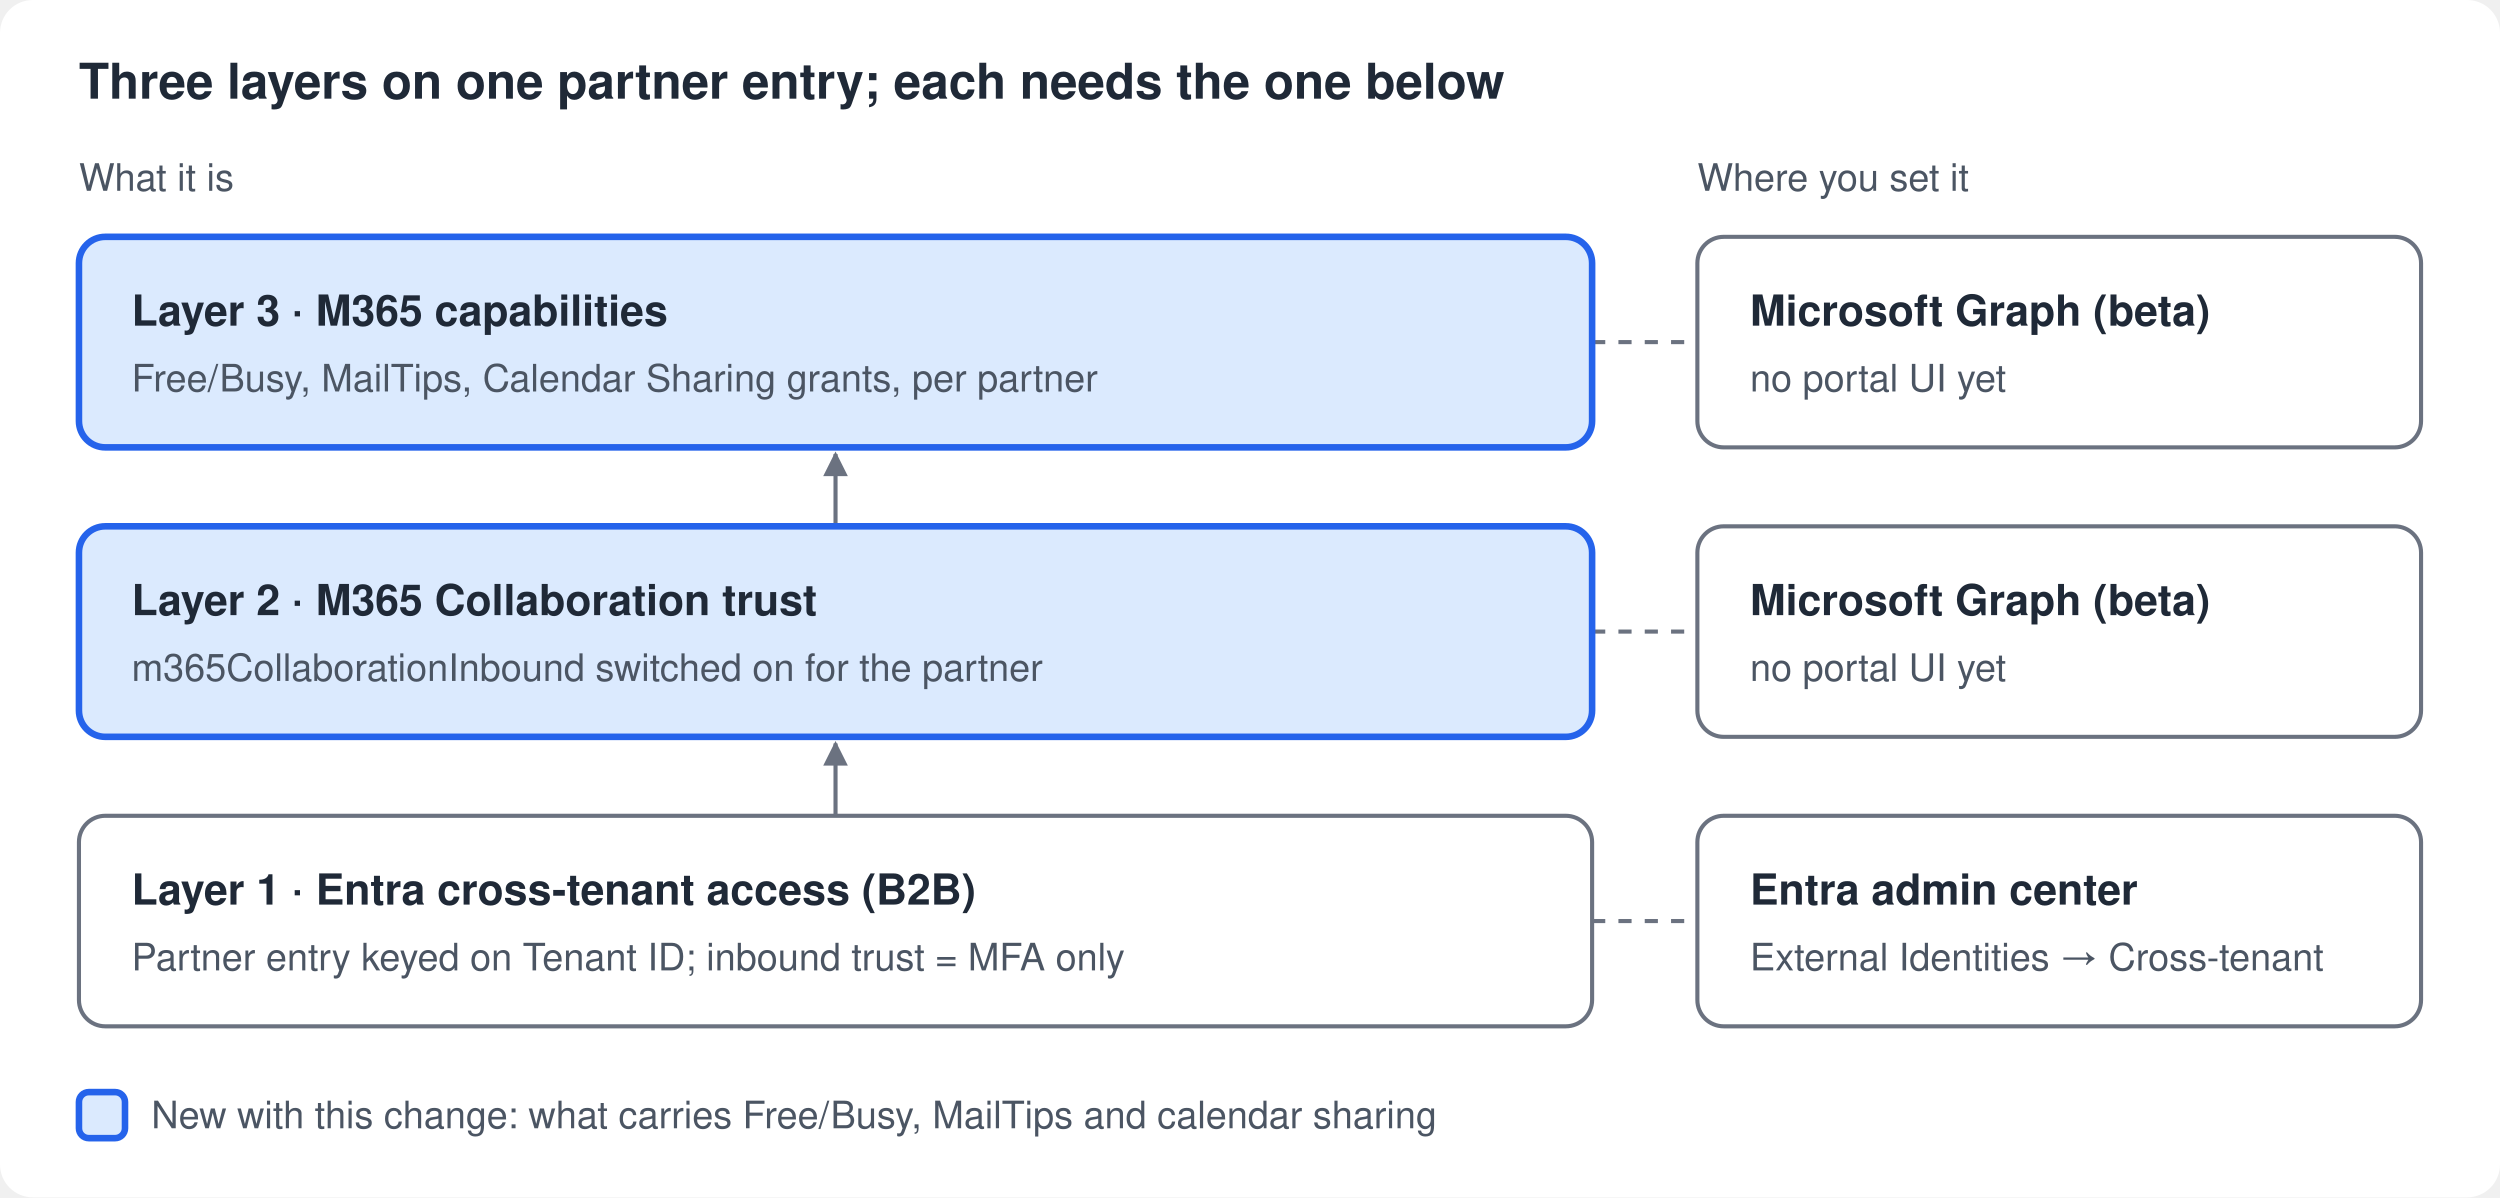
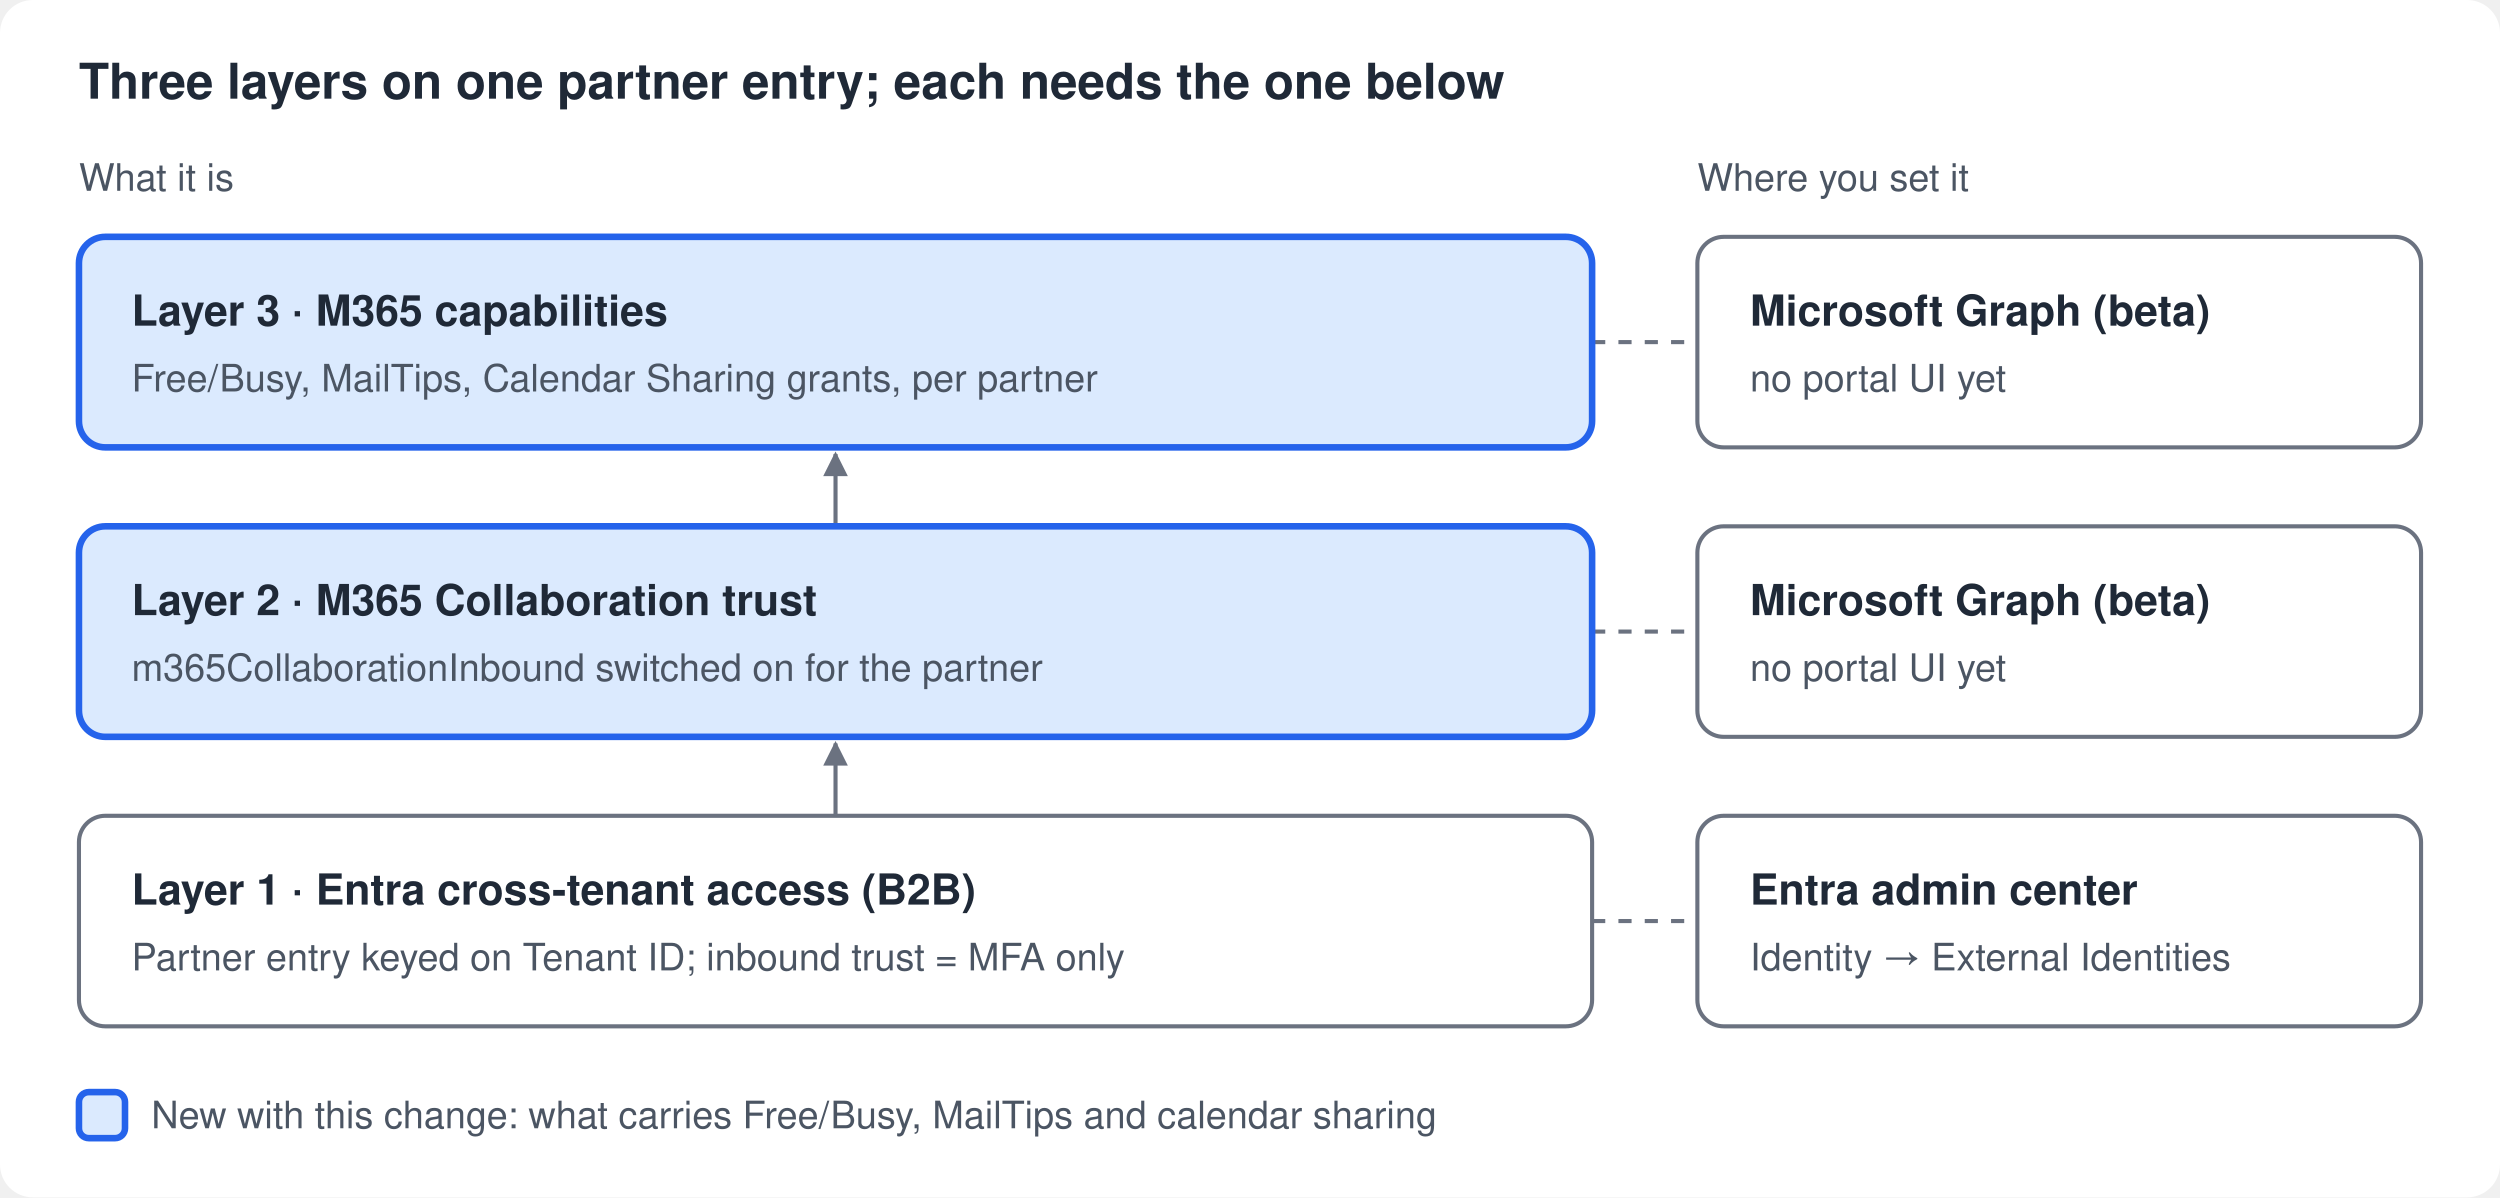
<svg xmlns="http://www.w3.org/2000/svg" viewBox="0 0 760 364" width="760" height="364" role="img" aria-label="Three layers of a cross-tenant partner entry and where each is configured" font-family="Aptos, 'Segoe UI', Helvetica, Arial, sans-serif" font-size="13">
  <defs>
    <marker id="arrow" viewBox="0 0 10 10" refX="9" refY="5" markerWidth="6" markerHeight="6" orient="auto-start-reverse">
      <path d="M0 0L10 5L0 10z" fill="#6b7280" />
    </marker>
  </defs>
  <rect x="0" y="0" width="760" height="364" rx="10" fill="#ffffff" />
  <text x="24" y="30" font-size="15" font-weight="600" fill="#1f2937">Three layers on one partner entry; each needs the one below</text>
  <text x="24" y="58" font-size="11.5" fill="#4b5563">What it is</text>
  <text x="516" y="58" font-size="11.5" fill="#4b5563">Where you set it</text>
  <g fill="none" stroke="#6b7280" stroke-width="1.25">
    <line x1="484" y1="104" x2="516" y2="104" stroke-dasharray="4 4" />
    <line x1="484" y1="192" x2="516" y2="192" stroke-dasharray="4 4" />
    <line x1="484" y1="280" x2="516" y2="280" stroke-dasharray="4 4" />
    <path d="M254 160V138" marker-end="url(#arrow)" />
    <path d="M254 248V226" marker-end="url(#arrow)" />
  </g>
  <rect x="24" y="72" width="460" height="64" rx="8" fill="#dbeafe" stroke="#2563eb" stroke-width="2" />
  <text x="40" y="99" font-weight="600" fill="#1f2937">Layer 3 · M365 capabilities</text>
  <text x="40" y="119" font-size="11.5" fill="#4b5563">Free/Busy, MailTips, Calendar Sharing grants, per partner</text>
  <rect x="24" y="160" width="460" height="64" rx="8" fill="#dbeafe" stroke="#2563eb" stroke-width="2" />
  <text x="40" y="187" font-weight="600" fill="#1f2937">Layer 2 · M365 Collaboration trust</text>
  <text x="40" y="207" font-size="11.5" fill="#4b5563">m365CollaborationInbound switched on for the partner</text>
  <rect x="24" y="248" width="460" height="64" rx="8" fill="none" stroke="#6b7280" stroke-width="1.25" />
  <text x="40" y="275" font-weight="600" fill="#1f2937">Layer 1 · Entra cross-tenant access (B2B)</text>
  <text x="40" y="295" font-size="11.5" fill="#4b5563">Partner entry keyed on Tenant ID; inbound trust = MFA only</text>
  <rect x="516" y="72" width="220" height="64" rx="8" fill="none" stroke="#6b7280" stroke-width="1.25" />
  <text x="532" y="99" font-weight="600" fill="#1f2937">Microsoft Graph (beta)</text>
  <text x="532" y="119" font-size="11.5" fill="#4b5563">no portal UI yet</text>
  <rect x="516" y="160" width="220" height="64" rx="8" fill="none" stroke="#6b7280" stroke-width="1.25" />
  <text x="532" y="187" font-weight="600" fill="#1f2937">Microsoft Graph (beta)</text>
  <text x="532" y="207" font-size="11.5" fill="#4b5563">no portal UI yet</text>
  <rect x="516" y="248" width="220" height="64" rx="8" fill="none" stroke="#6b7280" stroke-width="1.25" />
  <text x="532" y="275" font-weight="600" fill="#1f2937">Entra admin center</text>
-   <text x="532" y="295" font-size="11.5" fill="#4b5563">External Identities → Cross-tenant</text>
+   <text x="532" y="295" font-size="11.5" fill="#4b5563">Identity → External Identities</text>
  <rect x="24" y="332" width="14" height="14" rx="3" fill="#dbeafe" stroke="#2563eb" stroke-width="2" />
  <text x="46" y="343" font-size="11.5" fill="#4b5563">New with this change: what carries Free/Busy, MailTips and calendar sharing</text>
</svg>
